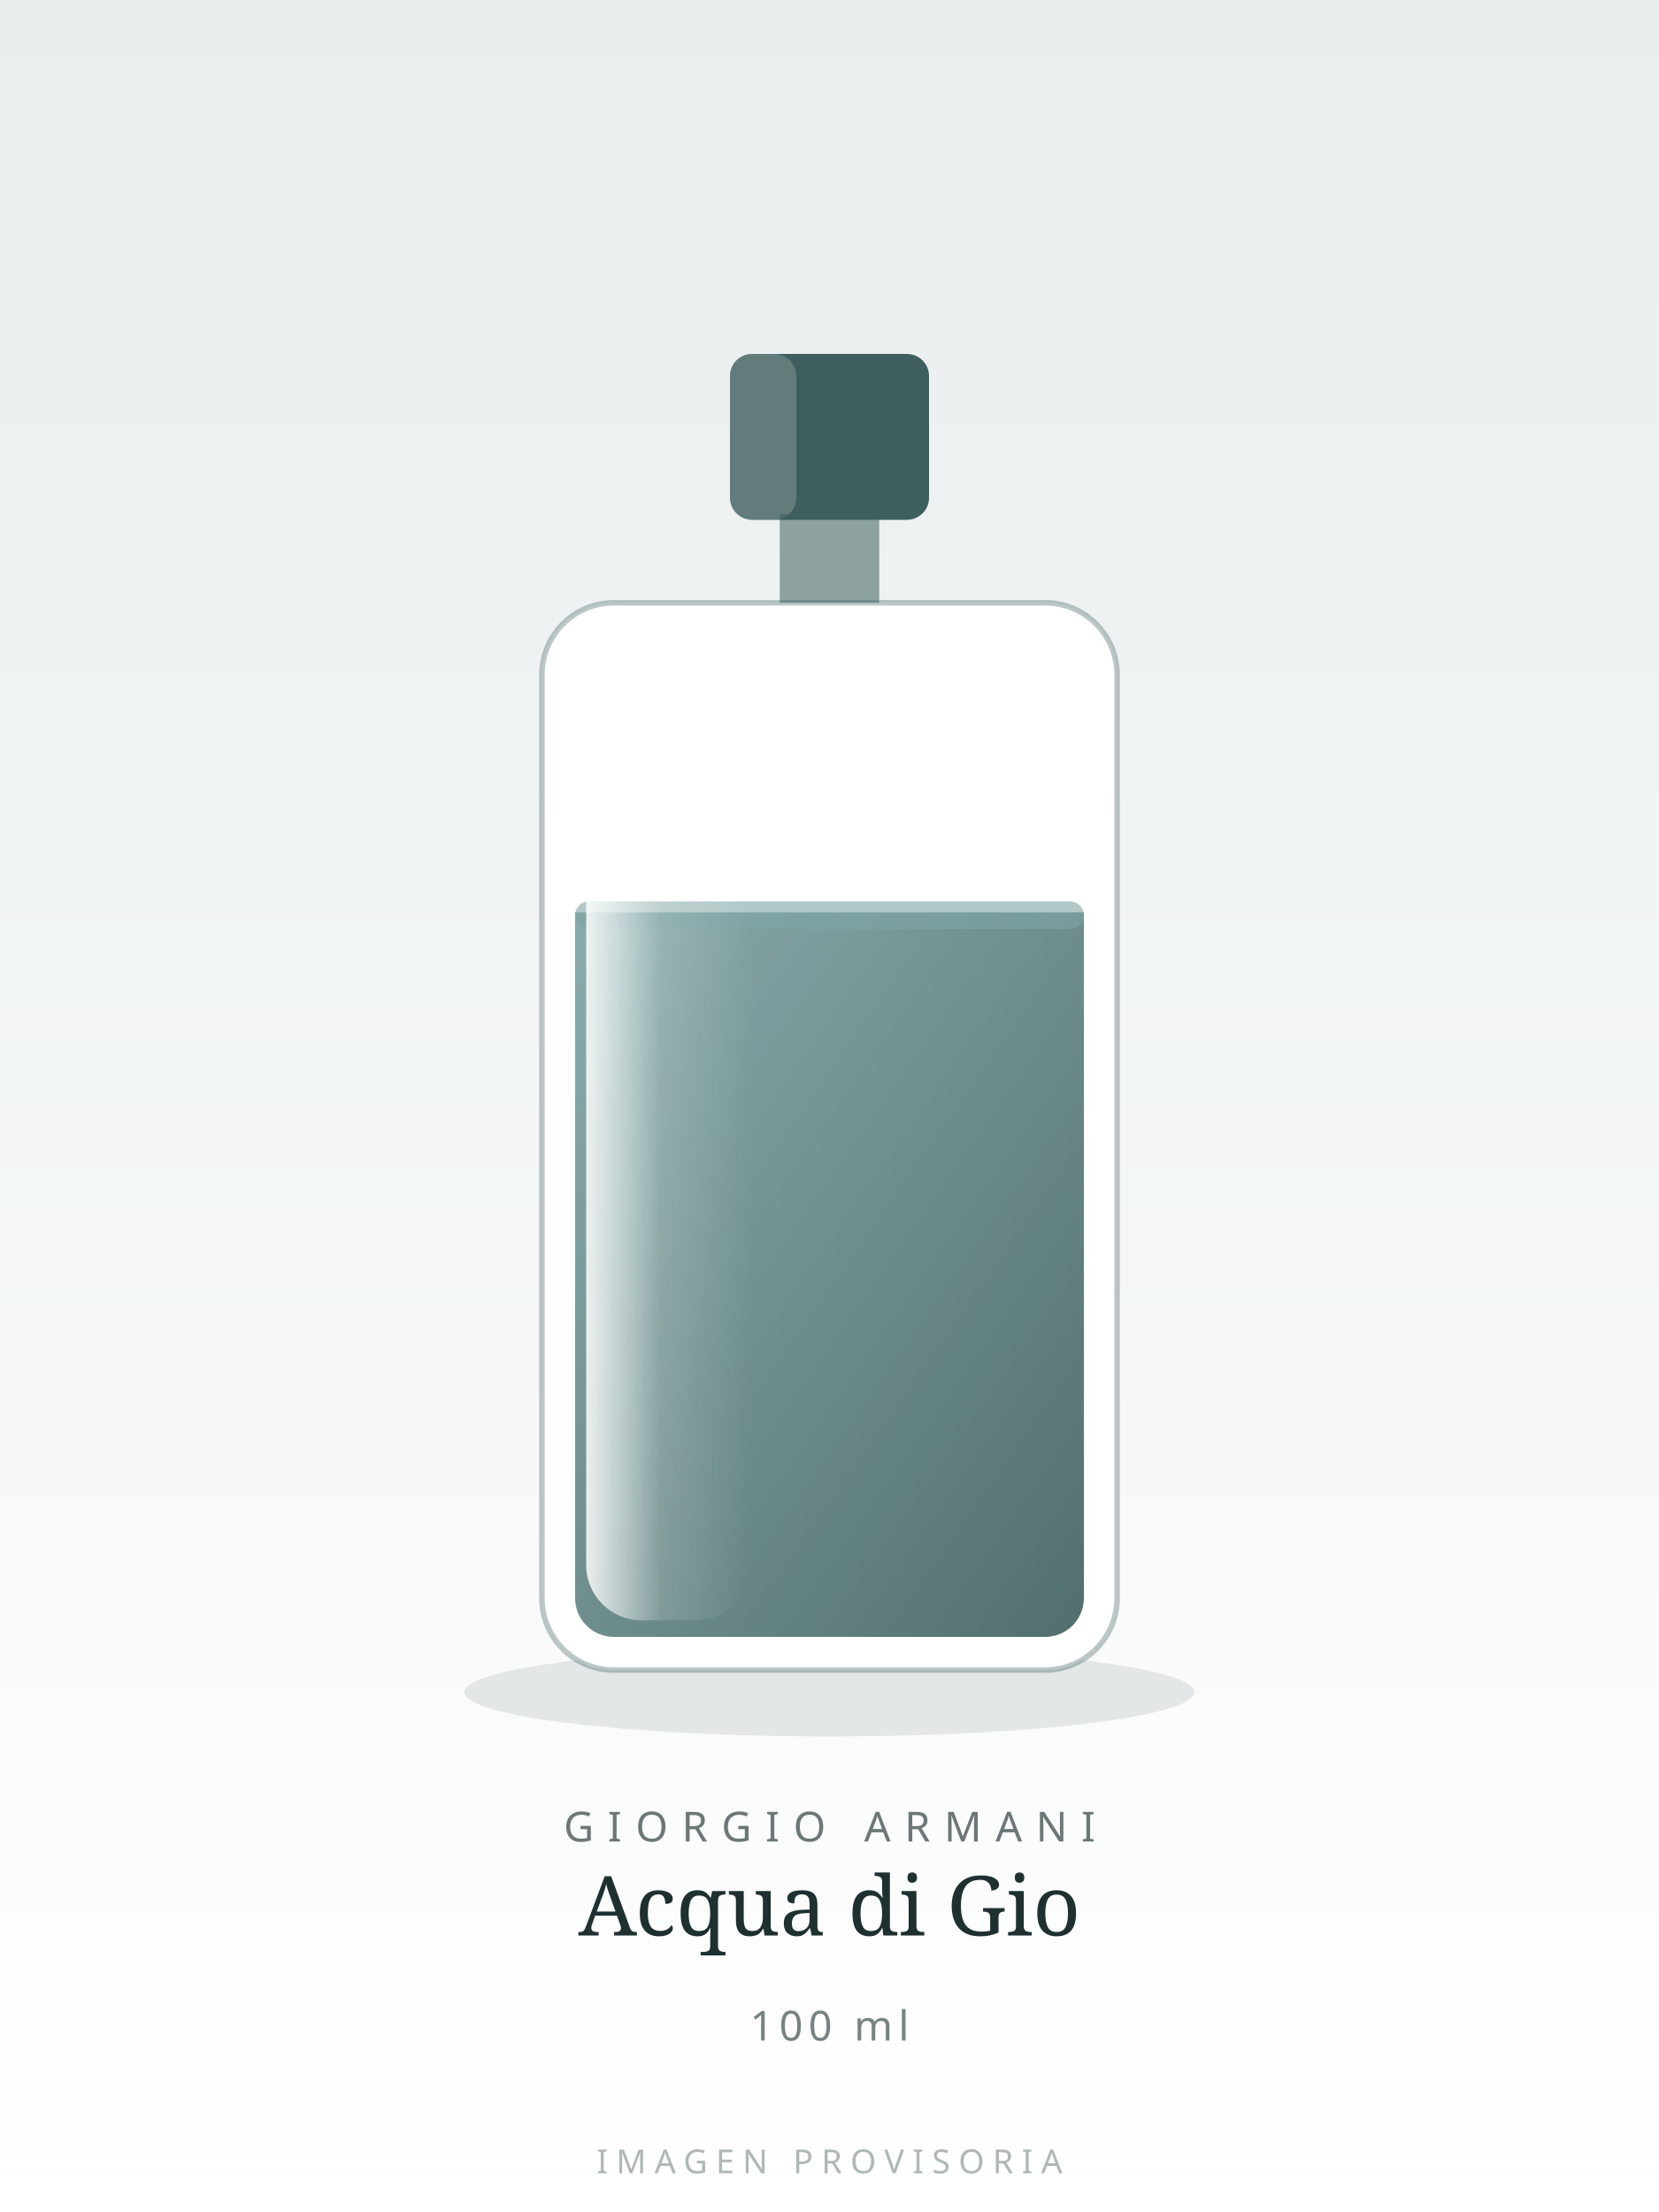
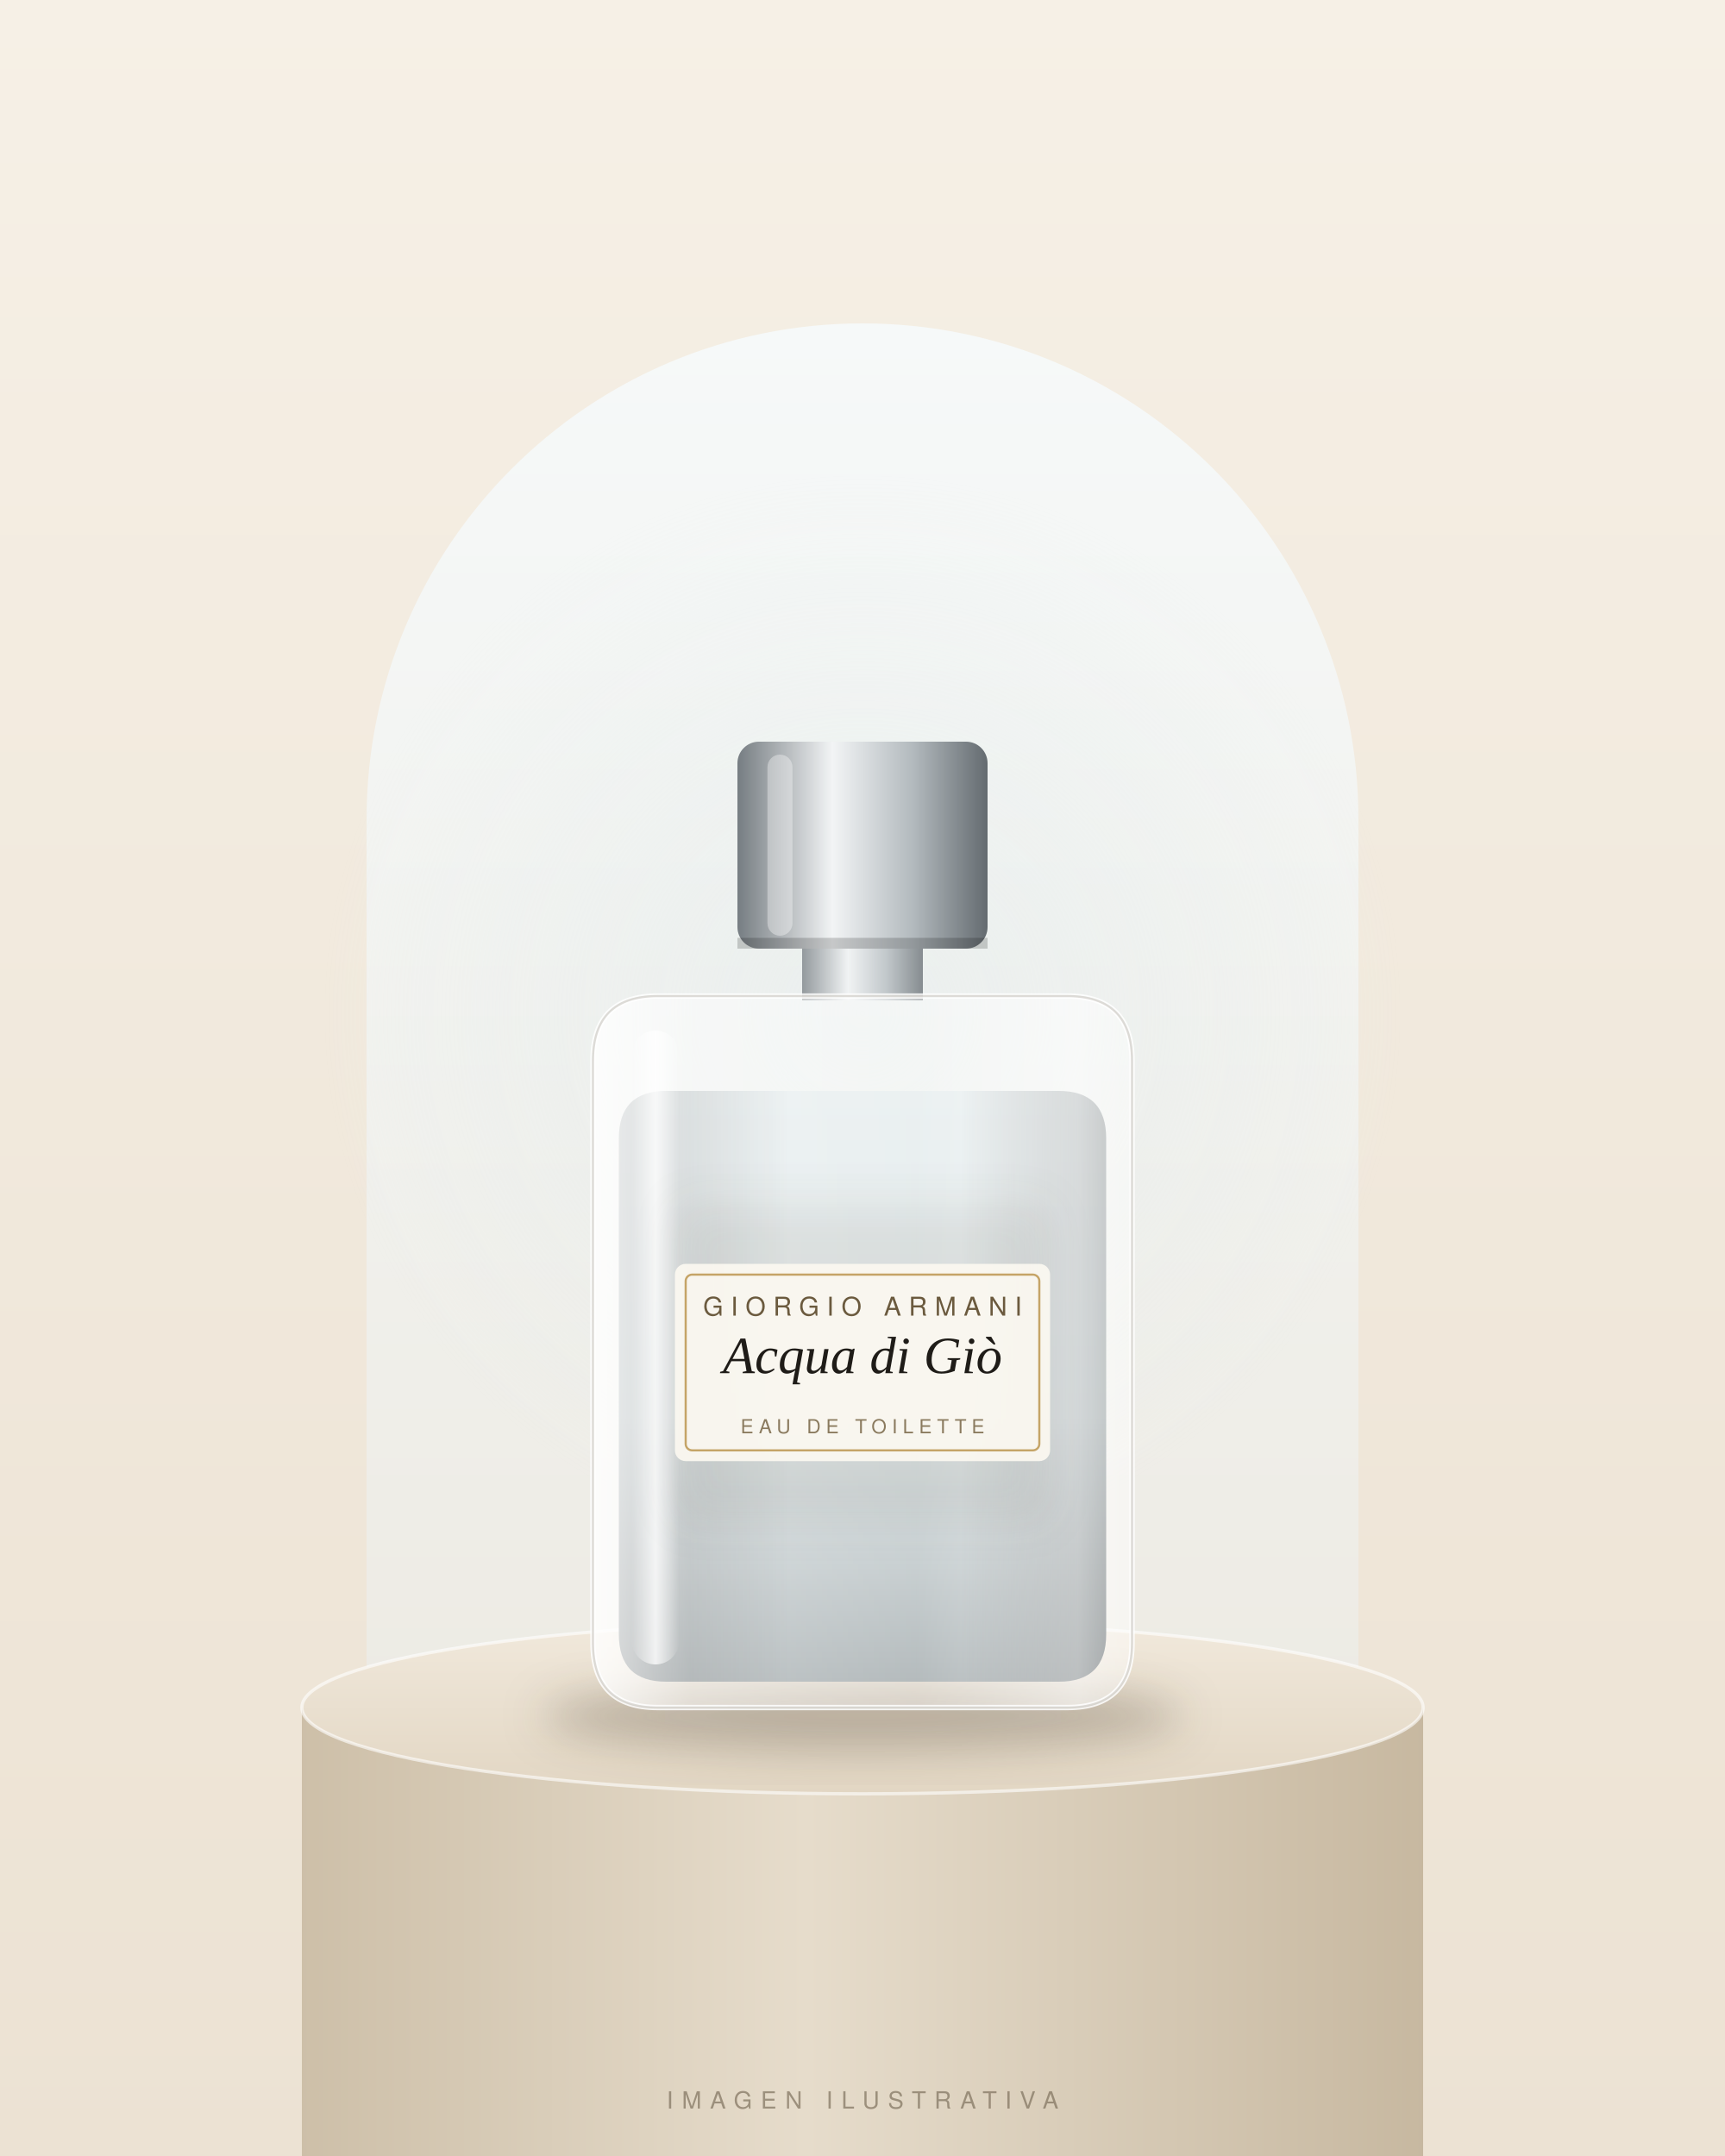
- <svg xmlns="http://www.w3.org/2000/svg" viewBox="0 0 600 800" width="600" height="800" role="img" aria-label="Giorgio Armani Acqua di Gio">
+ <svg xmlns="http://www.w3.org/2000/svg" viewBox="0 0 800 1000" width="800" height="1000" role="img" aria-label="Giorgio Armani Acqua di Giò">
  <defs>
    <linearGradient id="fondo" x1="0" y1="0" x2="0" y2="1">
-       <stop offset="0%" stop-color="#e8eded" />
-       <stop offset="100%" stop-color="#ffffff" />
+       <stop offset="0" stop-color="#f6f0e6" />
+       <stop offset="1" stop-color="#ece2d3" />
    </linearGradient>
-     <linearGradient id="liquido" x1="0" y1="0" x2="1" y2="1">
-       <stop offset="0%" stop-color="#7ea3a3" />
-       <stop offset="100%" stop-color="#3f5f5f" />
+     <linearGradient id="arco" x1="0" y1="0" x2="0" y2="1">
+       <stop offset="0" stop-color="#f6f9f9" />
+       <stop offset="1" stop-color="#edebe4" />
+     </linearGradient>
+     <radialGradient id="halo" cx="0.5" cy="0.5" r="0.5">
+       <stop offset="0" stop-color="#e5edee" stop-opacity="0.55" />
+       <stop offset="1" stop-color="#e5edee" stop-opacity="0" />
+     </radialGradient>
+     <linearGradient id="podioCuerpo" x1="0" y1="0" x2="1" y2="0">
+       <stop offset="0" stop-color="#cdbfa8" />
+       <stop offset="0.45" stop-color="#e6dccb" />
+       <stop offset="1" stop-color="#c7b8a0" />
+     </linearGradient>
+     <linearGradient id="podioTapa" x1="0" y1="0" x2="0" y2="1">
+       <stop offset="0" stop-color="#f1e9dc" />
+       <stop offset="1" stop-color="#e2d6c3" />
+     </linearGradient>
+     <linearGradient id="liquido" x1="0" y1="0" x2="0" y2="1">
+       <stop offset="0" stop-color="#e9eff0" />
+       <stop offset="0.55" stop-color="#dfe8ea" />
+       <stop offset="1" stop-color="#aeb5b7" />
+     </linearGradient>
+     <linearGradient id="liquidoLado" x1="0" y1="0" x2="1" y2="0">
+       <stop offset="0" stop-color="#000" stop-opacity="0.18" />
+       <stop offset="0.35" stop-color="#000" stop-opacity="0" />
+       <stop offset="0.7" stop-color="#000" stop-opacity="0" />
+       <stop offset="1" stop-color="#000" stop-opacity="0.22" />
+     </linearGradient>
+     <linearGradient id="vidrio" x1="0" y1="0" x2="1" y2="0">
+       <stop offset="0" stop-color="#ffffff" stop-opacity="0.75" />
+       <stop offset="0.18" stop-color="#ffffff" stop-opacity="0.25" />
+       <stop offset="0.6" stop-color="#ffffff" stop-opacity="0.08" />
+       <stop offset="0.9" stop-color="#ffffff" stop-opacity="0.4" />
+       <stop offset="1" stop-color="#ffffff" stop-opacity="0.15" />
    </linearGradient>
    <linearGradient id="brillo" x1="0" y1="0" x2="1" y2="0">
-       <stop offset="0%" stop-color="#ffffff" stop-opacity="0.85" />
-       <stop offset="45%" stop-color="#ffffff" stop-opacity="0.15" />
-       <stop offset="100%" stop-color="#ffffff" stop-opacity="0" />
+       <stop offset="0" stop-color="#ffffff" stop-opacity="0" />
+       <stop offset="0.5" stop-color="#ffffff" stop-opacity="0.85" />
+       <stop offset="1" stop-color="#ffffff" stop-opacity="0" />
    </linearGradient>
+     <linearGradient id="tapa" x1="0" y1="0" x2="1" y2="0">
+       <stop offset="0" stop-color="#767d82" />
+       <stop offset="0.38" stop-color="#f2f4f5" />
+       <stop offset="0.7" stop-color="#b3babe" />
+       <stop offset="1" stop-color="#646b70" />
+     </linearGradient>
+     <linearGradient id="caja" x1="0" y1="0" x2="1" y2="0">
+       <stop offset="0" stop-color="#141414" />
+       <stop offset="0.5" stop-color="#2c2a27" />
+       <stop offset="1" stop-color="#0d0d0d" />
+     </linearGradient>
+     <filter id="sombra" x="-50%" y="-50%" width="200%" height="200%">
+       <feGaussianBlur stdDeviation="10" />
+     </filter>
+     <filter id="sombraSuave" x="-50%" y="-50%" width="200%" height="200%">
+       <feGaussianBlur stdDeviation="22" />
+     </filter>
  </defs>
-   <rect width="600" height="800" fill="url(#fondo)" />
-   <ellipse cx="300" cy="612" rx="132" ry="16" fill="#1e3030" opacity="0.10" />
-   <rect x="264" y="128" width="72" height="60" rx="8" fill="#3f5f5f" />
-   <rect x="264" y="128" width="24" height="60" rx="8" fill="#ffffff" opacity="0.18" />
-   <rect x="282" y="186" width="36" height="34" fill="#3f5f5f" opacity="0.55" />
-   <rect x="196" y="218" width="208" height="386" rx="26" fill="#ffffff" />
-   <rect x="196" y="218" width="208" height="386" rx="26" fill="none" stroke="#3f5f5f" stroke-opacity="0.35" stroke-width="2" />
-   <path d="M 208 330 L 392 330 L 392 578 A 14 14 0 0 1 378 592 L 222 592 A 14 14 0 0 1 208 578 Z" fill="url(#liquido)" opacity="0.9" />
-   <rect x="208" y="326" width="184" height="10" rx="5" fill="#7ea3a3" opacity="0.6" />
-   <rect x="212" y="236" width="60" height="350" rx="20" fill="url(#brillo)" />
-   <text x="300" y="666" text-anchor="middle" font-family="system-ui, sans-serif" font-size="15" letter-spacing="5" fill="#1e3030" opacity="0.65">GIORGIO ARMANI</text>
-   <text x="300" y="700" text-anchor="middle" font-family="Georgia, serif" font-size="30" fill="#1e3030">Acqua di Gio</text>
-   <text x="300" y="738" text-anchor="middle" font-family="system-ui, sans-serif" font-size="15" letter-spacing="2" fill="#1e3030" opacity="0.6">100 ml</text>
-   <text x="300" y="786" text-anchor="middle" font-family="system-ui, sans-serif" font-size="12" letter-spacing="3" fill="#1e3030" opacity="0.35">IMAGEN PROVISORIA</text>
+   <rect width="800" height="1000" fill="url(#fondo)" />
+   <path d="M170 792 L170 380 A230 230 0 0 1 630 380 L630 792 Z" fill="url(#arco)" />
+   <ellipse cx="400" cy="470" rx="250" ry="250" fill="url(#halo)" />
+   <rect x="140" y="792" width="520" height="208" fill="url(#podioCuerpo)" />
+   <ellipse cx="400" cy="792" rx="260" ry="40" fill="url(#podioTapa)" />
+   <ellipse cx="400" cy="792" rx="260" ry="40" fill="none" stroke="#fff" stroke-opacity="0.6" stroke-width="1.5" />
+   <ellipse cx="400" cy="796" rx="149" ry="16" fill="#3b2f1f" opacity="0.28" filter="url(#sombra)" />
+   <rect x="372" y="436" width="56" height="28" fill="url(#tapa)" opacity="0.75" />
+   <rect x="342" y="344" width="116" height="96" rx="10" fill="url(#tapa)" />
+   <rect x="355.92" y="350" width="11.6" height="84" rx="5.8" fill="#ffffff" opacity="0.35" />
+   <rect x="342" y="435" width="116" height="5" fill="#000" opacity="0.18" />
+   <clipPath id="c1">
+     <path d="M305 462 H495 Q525 462 525 492 V762 Q525 792 495 792 H305 Q275 792 275 762 V492 Q275 462 305 462 Z" />
+   </clipPath>
+   <path d="M305 462 H495 Q525 462 525 492 V762 Q525 792 495 792 H305 Q275 792 275 762 V492 Q275 462 305 462 Z" fill="#ffffff" fill-opacity="0.35" />
+   <path d="M309 506 H491 Q513 506 513 528 V758 Q513 780 491 780 H309 Q287 780 287 758 V528 Q287 506 309 506 Z" fill="url(#liquido)" />
+   <path d="M309 506 H491 Q513 506 513 528 V758 Q513 780 491 780 H309 Q287 780 287 758 V528 Q287 506 309 506 Z" fill="url(#liquidoLado)" />
+   <g clip-path="url(#c1)">
+     <path d="M305 462 H495 Q525 462 525 492 V762 Q525 792 495 792 H305 Q275 792 275 762 V492 Q275 462 305 462 Z" fill="url(#vidrio)" />
+   </g>
+   <path d="M305 462 H495 Q525 462 525 492 V762 Q525 792 495 792 H305 Q275 792 275 762 V492 Q275 462 305 462 Z" fill="none" stroke="#ffffff" stroke-opacity="0.85" stroke-width="2.5" />
+   <path d="M305 462 H495 Q525 462 525 492 V762 Q525 792 495 792 H305 Q275 792 275 762 V492 Q275 462 305 462 Z" fill="none" stroke="#4a3d2b" stroke-opacity="0.18" stroke-width="1" />
+   <g clip-path="url(#c1)">
+     <rect x="293" y="478" width="22" height="294" rx="11" fill="url(#brillo)" opacity="0.9" />
+   </g>
+   <rect x="313" y="558" width="174" height="148" rx="6" fill="#3b2f1f" opacity="0.08" filter="url(#sombra)" />
+   <g>
+     <rect x="313" y="586.2" width="174" height="91.5" rx="5" fill="#fbf7f0" fill-opacity="0.94" />
+     <rect x="318" y="591.2" width="164" height="81.5" rx="3" fill="none" stroke="#c5a467" stroke-width="1" />
+     <text x="400" y="610.2" text-anchor="middle" font-family="Jost, 'Segoe UI', Helvetica, Arial, sans-serif" font-size="12" letter-spacing="3.5" fill="#6b5a3e">GIORGIO ARMANI</text>
+     <text x="400" y="636.9" text-anchor="middle" font-family="'Cormorant Garamond', Georgia, 'Times New Roman', serif" font-style="italic" font-size="24.3" fill="#1f1c18">Acqua di Giò</text>
+     <text x="400" y="664.8" text-anchor="middle" font-family="Jost, 'Segoe UI', Helvetica, Arial, sans-serif" font-size="9" letter-spacing="2.5" fill="#8a7a5e">EAU DE TOILETTE</text>
+   </g>
+   <text x="400" y="978" text-anchor="middle" font-family="Jost, 'Segoe UI', Helvetica, Arial, sans-serif" font-size="11" letter-spacing="4" fill="#7d705c" opacity="0.7">IMAGEN ILUSTRATIVA</text>
</svg>
